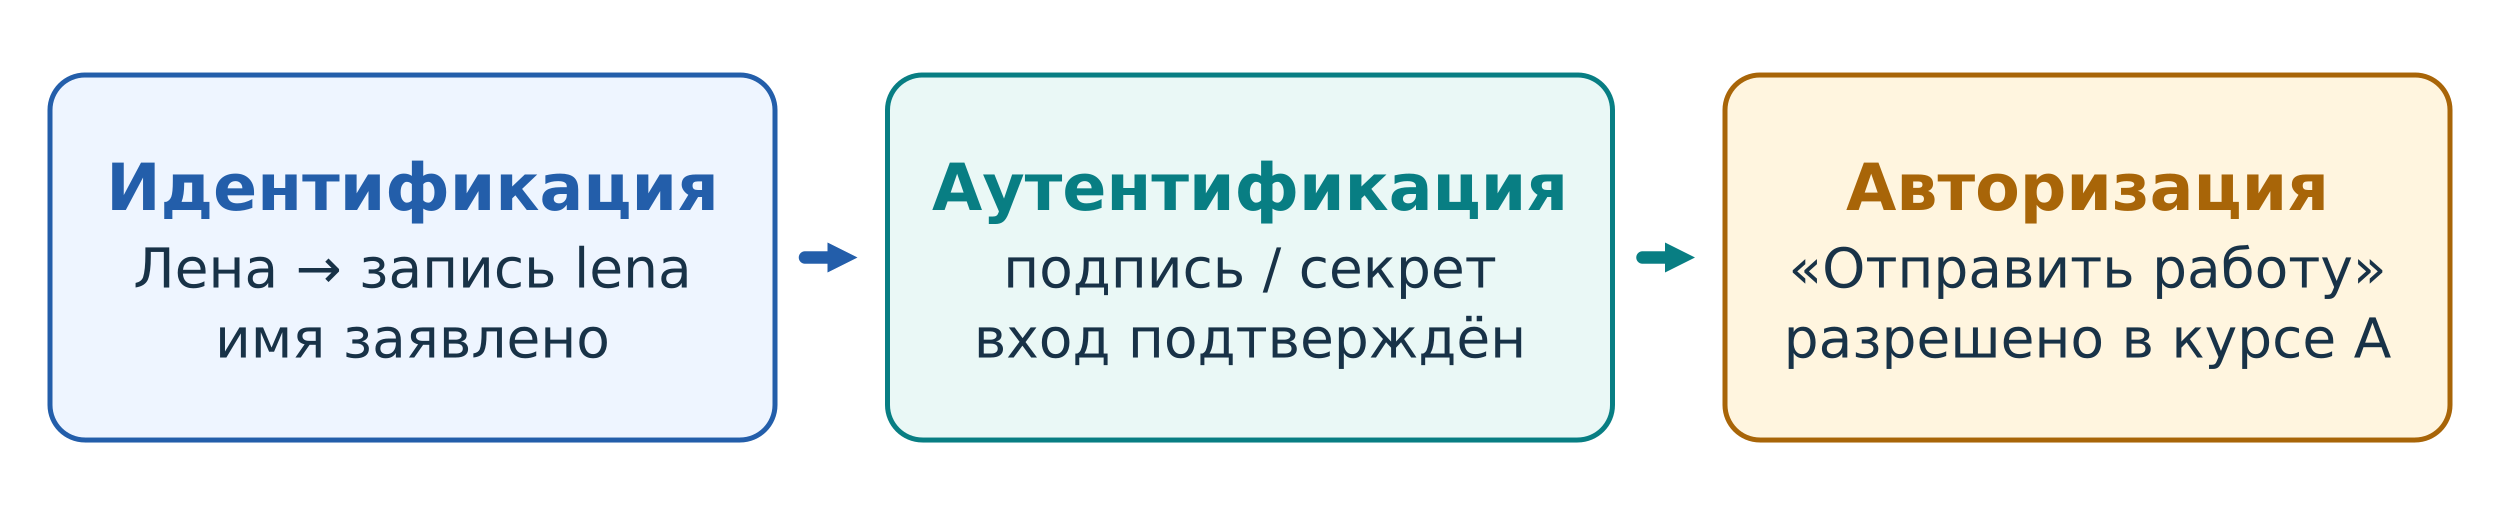
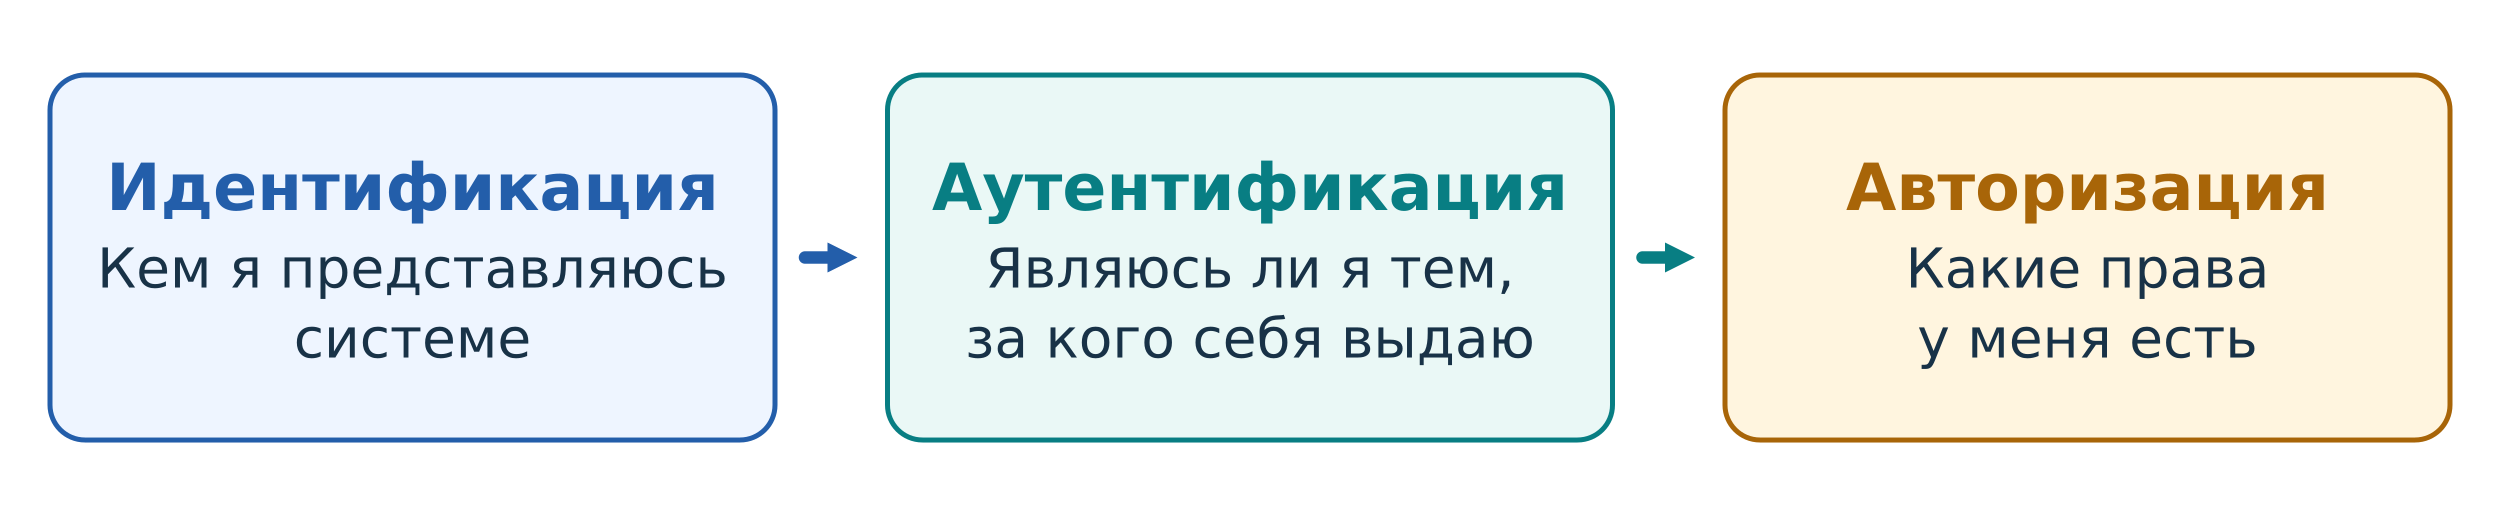
- <svg xmlns="http://www.w3.org/2000/svg" viewBox="0 0 1000 206" width="1000" height="206" role="img" aria-label="Запись → подтверждение → разрешение">
+ <svg xmlns="http://www.w3.org/2000/svg" viewBox="0 0 1000 206" width="1000" height="206" role="img" aria-label="Идентификация, аутентификация и авторизация">
  <rect width="1000" height="206" fill="white" />
  <g font-family="DejaVu Sans,Arial,sans-serif" fill="#183247">
    <rect x="20" y="30" width="290" height="146" rx="14" fill="#eef5ff" stroke="#235eaa" stroke-width="2" />
    <text x="165.0" y="84.0" text-anchor="middle" font-size="26" font-weight="650" fill="#235eaa">Идентификация</text>
-     <text x="165.0" y="115.0" text-anchor="middle" font-size="22" font-weight="400" fill="#183247">Лена → запись lena</text>
-     <text x="165.0" y="143.0" text-anchor="middle" font-size="22" font-weight="400" fill="#183247">имя заявлено</text>
+     <text x="165.0" y="115.0" text-anchor="middle" font-size="22" font-weight="400" fill="#183247">Кем я представляюсь</text>
+     <text x="165.0" y="143.0" text-anchor="middle" font-size="22" font-weight="400" fill="#183247">системе</text>
    <rect x="355" y="30" width="290" height="146" rx="14" fill="#eaf8f6" stroke="#087e83" stroke-width="2" />
    <text x="500.0" y="84.0" text-anchor="middle" font-size="26" font-weight="650" fill="#087e83">Аутентификация</text>
-     <text x="500.0" y="115.0" text-anchor="middle" font-size="22" font-weight="400" fill="#183247">подпись / секрет</text>
-     <text x="500.0" y="143.0" text-anchor="middle" font-size="22" font-weight="400" fill="#183247">вход подтверждён</text>
+     <text x="500.0" y="115.0" text-anchor="middle" font-size="22" font-weight="400" fill="#183247">Являюсь ли я тем,</text>
+     <text x="500.0" y="143.0" text-anchor="middle" font-size="22" font-weight="400" fill="#183247">за кого себя выдаю</text>
    <rect x="690" y="30" width="290" height="146" rx="14" fill="#fff5df" stroke="#a86508" stroke-width="2" />
    <text x="835.0" y="84.0" text-anchor="middle" font-size="26" font-weight="650" fill="#a86508">Авторизация</text>
-     <text x="835.0" y="115.0" text-anchor="middle" font-size="22" font-weight="400" fill="#183247">«Отправить работу»</text>
-     <text x="835.0" y="143.0" text-anchor="middle" font-size="22" font-weight="400" fill="#183247">разрешено в курсе А</text>
+     <text x="835.0" y="115.0" text-anchor="middle" font-size="22" font-weight="400" fill="#183247">Какие права</text>
+     <text x="835.0" y="143.0" text-anchor="middle" font-size="22" font-weight="400" fill="#183247">у меня есть</text>
    <path d="M322,103 L331.0,103.0" fill="none" stroke="#235eaa" stroke-width="5" stroke-linecap="round" />
    <polygon points="343,103 331.0,109.0 331.0,97.0" fill="#235eaa" />
    <path d="M657,103 L666.0,103.0" fill="none" stroke="#087e83" stroke-width="5" stroke-linecap="round" />
    <polygon points="678,103 666.0,109.0 666.0,97.0" fill="#087e83" />
  </g>
</svg>
